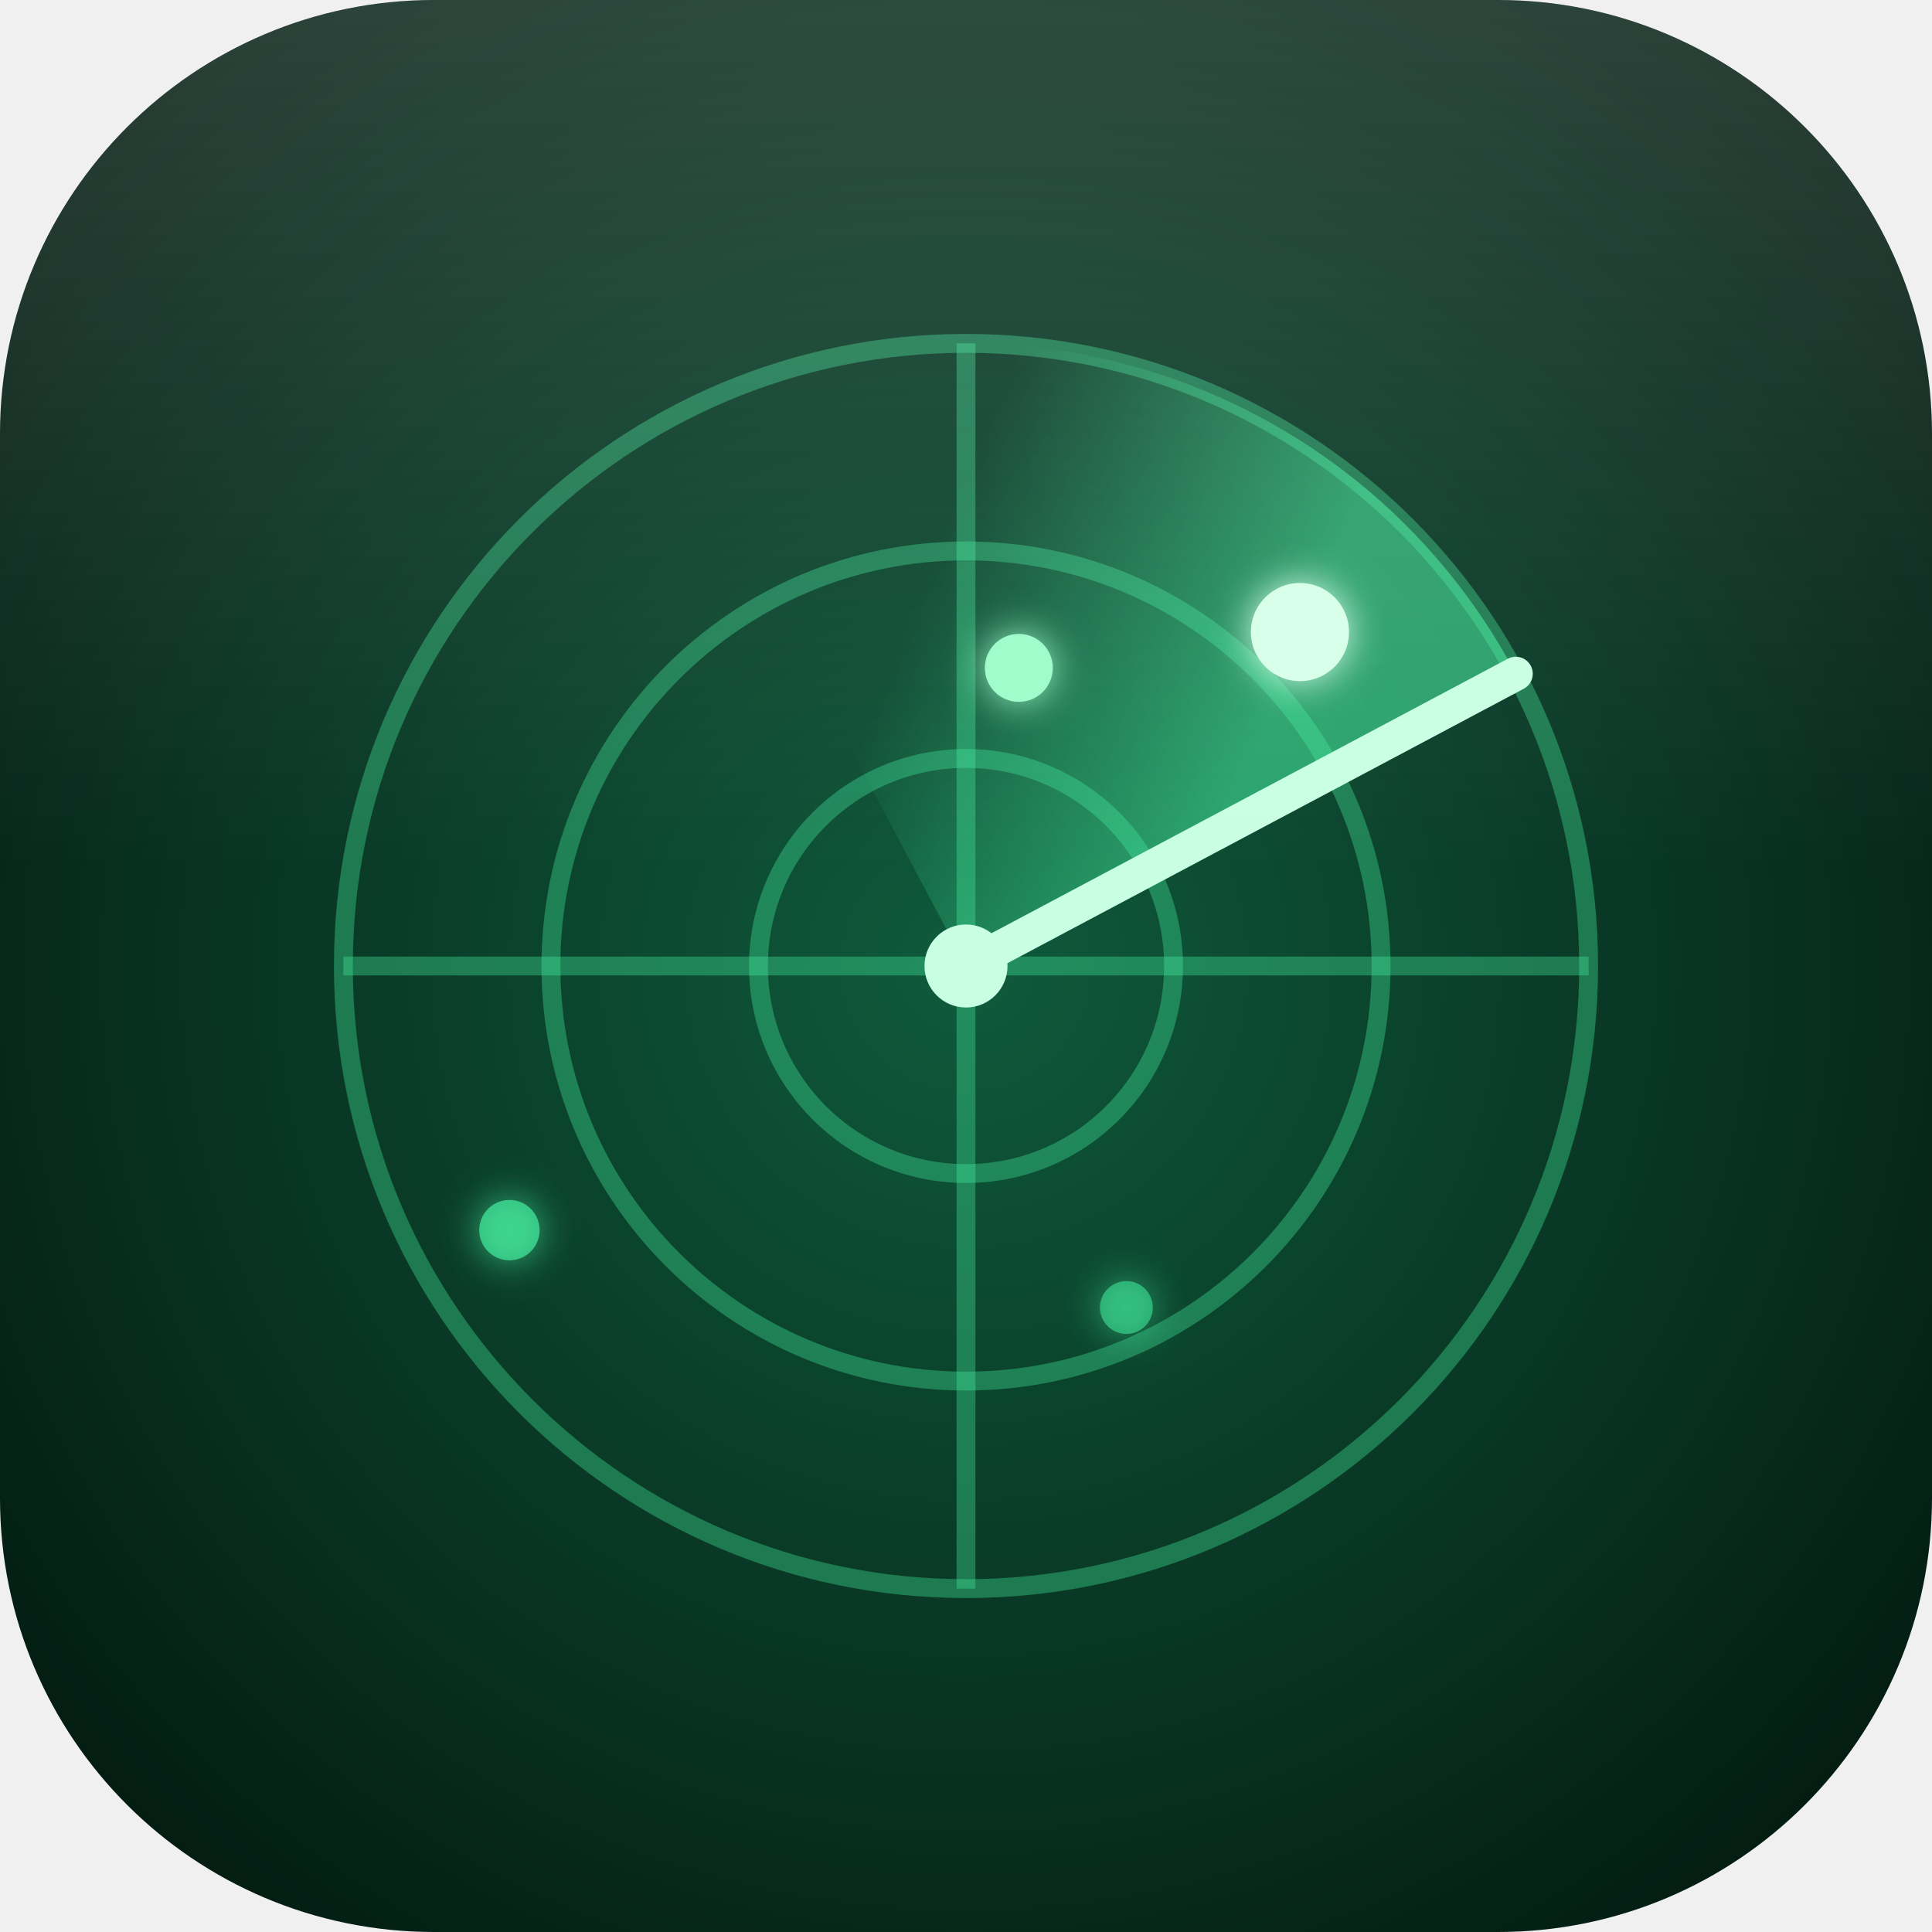
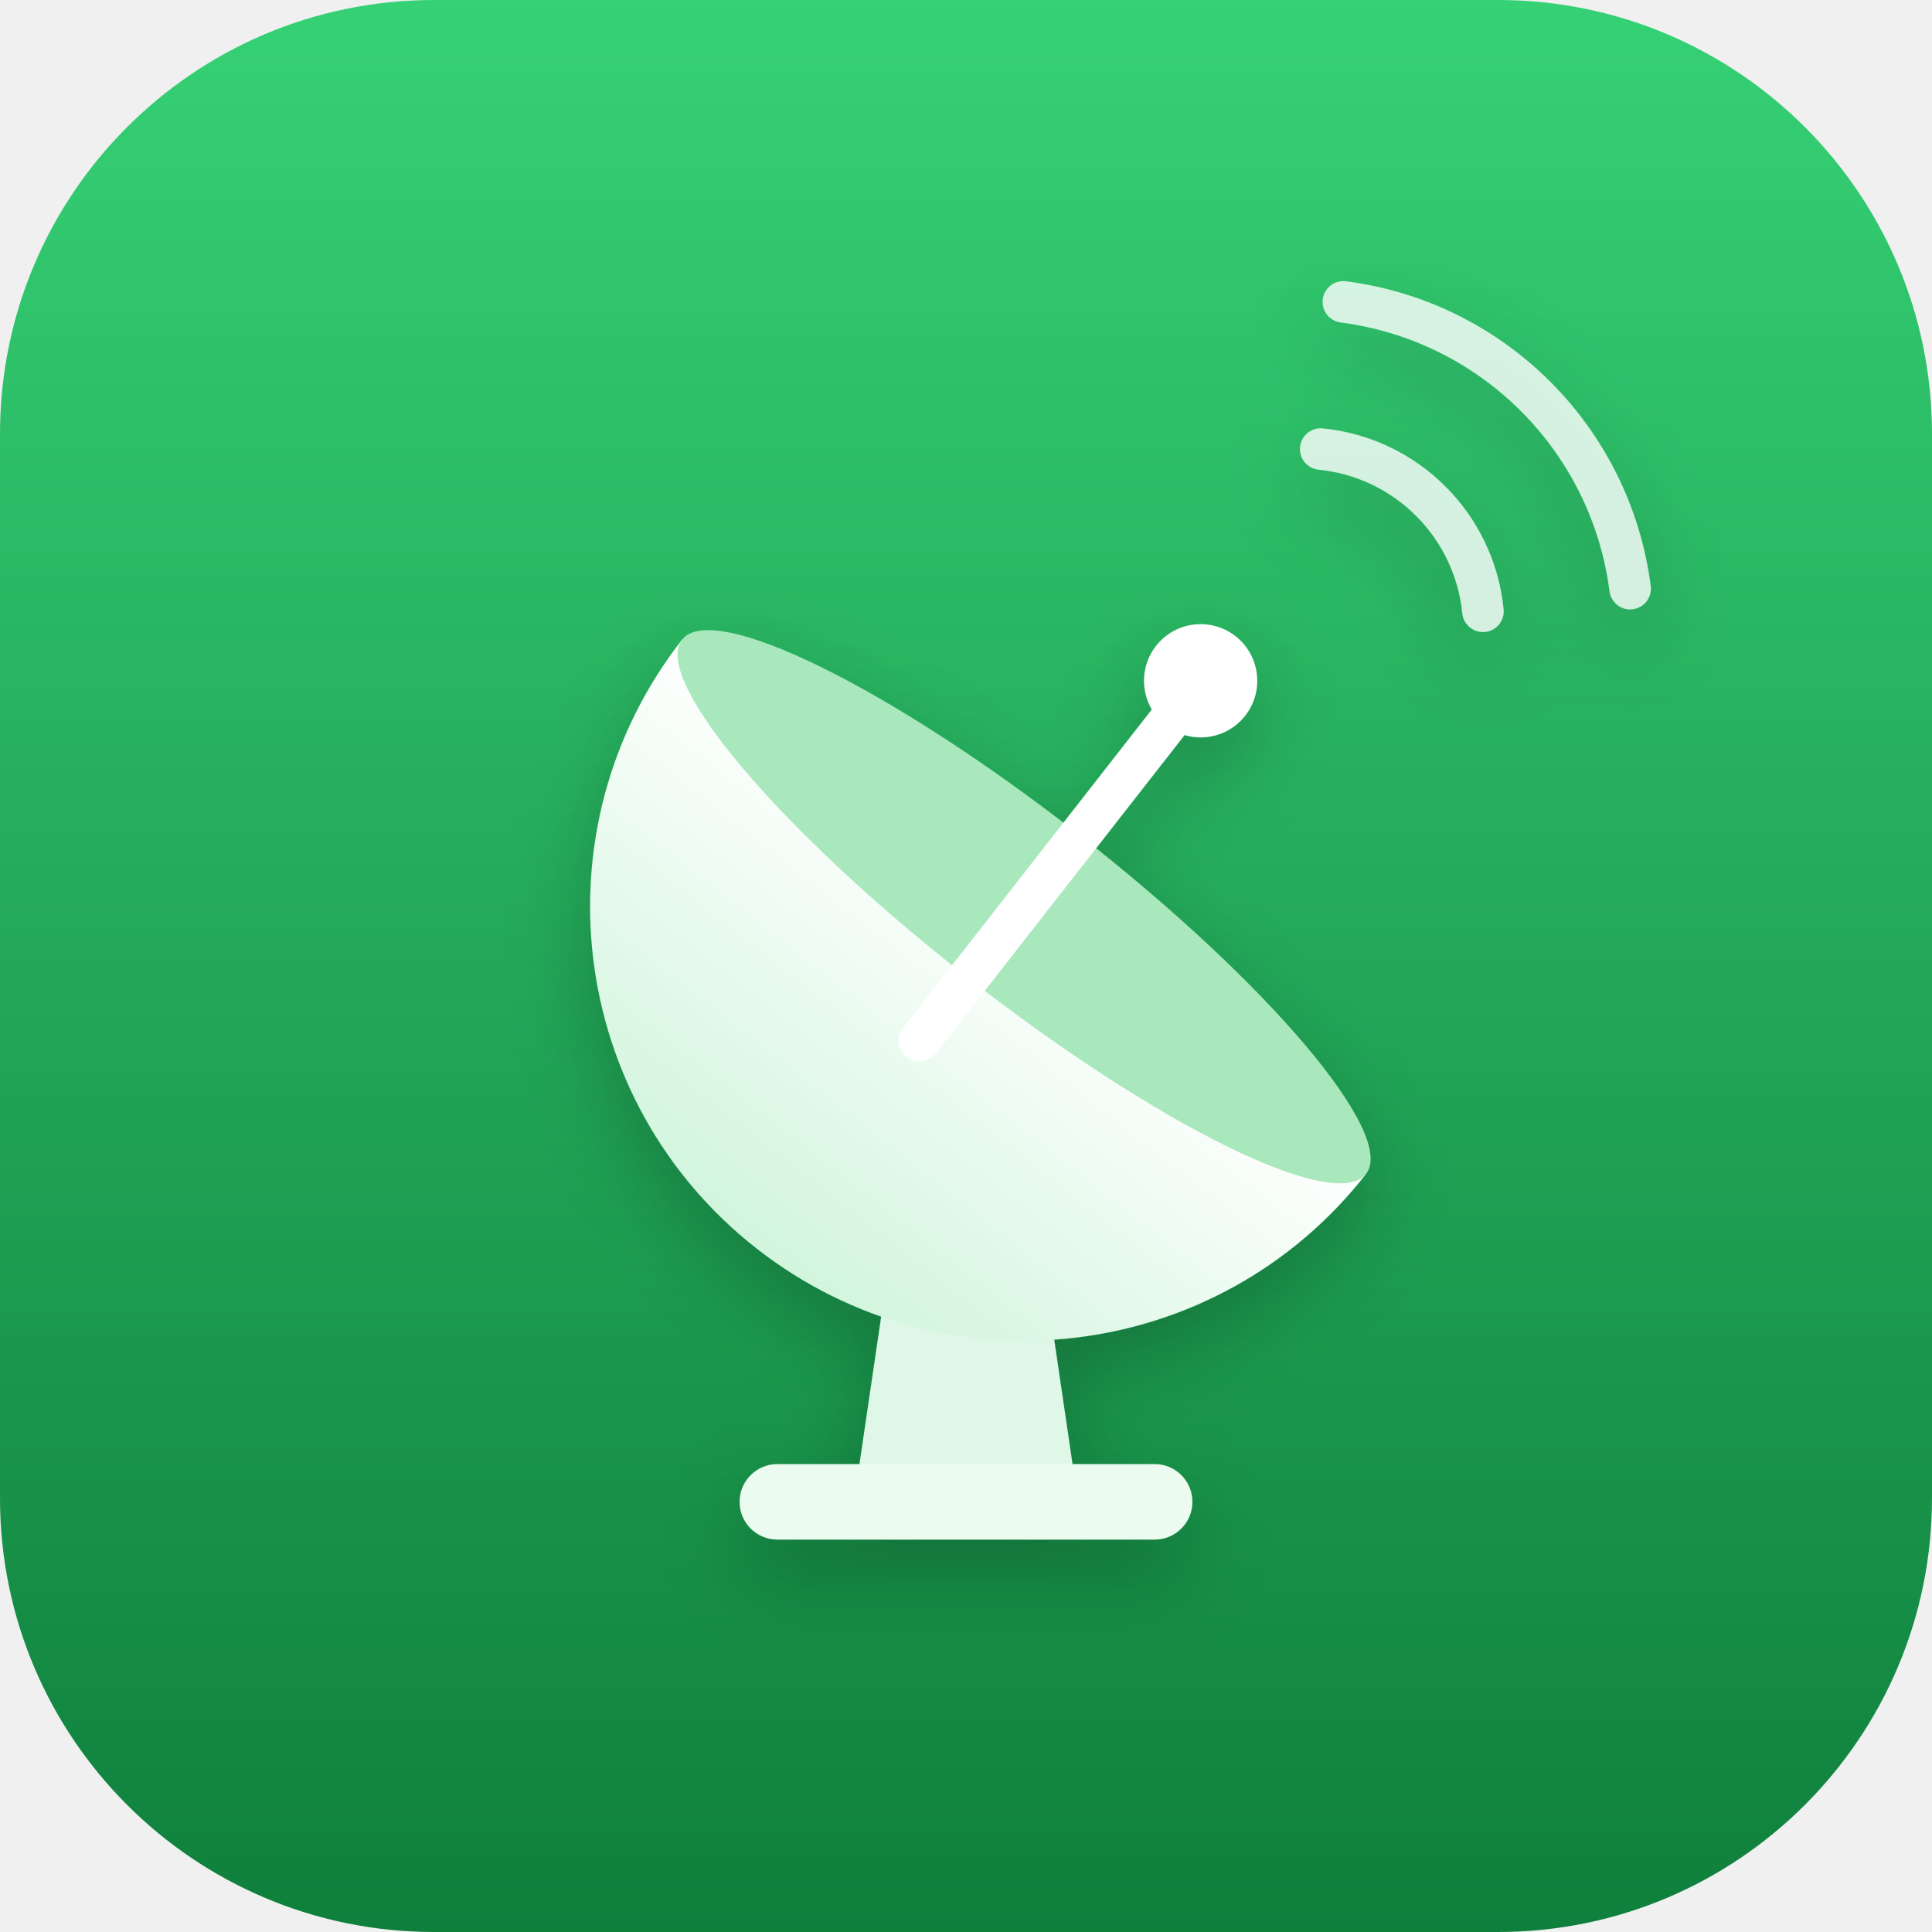
<svg xmlns="http://www.w3.org/2000/svg" viewBox="0 0 1024 1024" width="1024" height="1024">
  <defs>
-     <radialGradient id="bg" cx="0.5" cy="0.5" r="0.7">
-       <stop offset="0" stop-color="#0f5a3c" />
-       <stop offset="1" stop-color="#02140d" />
-     </radialGradient>
-     <linearGradient id="sheen" x1="0" y1="0" x2="0" y2="1">
-       <stop offset="0" stop-color="#ffffff" stop-opacity="0.16" />
-       <stop offset="0.45" stop-color="#ffffff" stop-opacity="0" />
+     <linearGradient id="bg" x1="0" y1="0" x2="0" y2="1">
+       <stop offset="0" stop-color="#36d175" />
+       <stop offset="1" stop-color="#0f7f3c" />
    </linearGradient>
+     <linearGradient id="cream" x1="0" y1="0" x2="0" y2="1">
+       <stop offset="0" stop-color="#ffffff" />
+       <stop offset="1" stop-color="#d2f5dd" />
+     </linearGradient>
+     <filter id="soft" x="-20%" y="-20%" width="140%" height="140%">
+       <feDropShadow dx="0" dy="18" stdDeviation="22" flood-color="#000" flood-opacity="0.22" />
+     </filter>
    <clipPath id="tile">
      <rect width="1024" height="1024" rx="230" />
    </clipPath>
-     <linearGradient id="sweep" x1="0.349" y1="0.215" x2="0.785" y2="0.349">
-       <stop offset="0" stop-color="#46f0a0" stop-opacity="0" />
-       <stop offset="1" stop-color="#46f0a0" stop-opacity="0.55" />
-     </linearGradient>
-     <filter id="glow" x="-50%" y="-50%" width="200%" height="200%">
-       <feGaussianBlur stdDeviation="10" result="b" />
-       <feMerge>
-         <feMergeNode in="b" />
-         <feMergeNode in="SourceGraphic" />
-       </feMerge>
-     </filter>
  </defs>
  <g clip-path="url(#tile)">
    <rect width="1024" height="1024" fill="url(#bg)" />
-     <g fill="none" stroke="#46f0a0" stroke-opacity="0.35" stroke-width="10">
-       <circle cx="512" cy="512" r="330" />
-       <circle cx="512" cy="512" r="220" />
-       <circle cx="512" cy="512" r="110" />
-       <path d="M182 512 H 842 M512 182 V 842" />
+     <g filter="url(#soft)">
+       <path d="M452 800 L 480 610 H 544 L 572 800 Z" fill="#dff7e6" />
+       <rect x="392" y="776" width="240" height="40" rx="20" fill="#ecfbf0" />
+       <g transform="rotate(38 512 520)">
+         <path d="M282 470 A 230 230 0 0 0 742 470 Z" fill="url(#cream)" />
+         <ellipse cx="512" cy="470" rx="230" ry="48" fill="#a9e8bd" />
+         <path d="M512 560 V 330" stroke="#ffffff" stroke-width="22" stroke-linecap="round" />
+         <circle cx="512" cy="318" r="30" fill="#ffffff" />
+       </g>
+       <g fill="none" stroke="#ffffff" stroke-opacity="0.8" stroke-width="22" stroke-linecap="round">
+         <path d="M700 238 A 96 96 0 0 1 786 324" />
+         <path d="M712 160 A 176 176 0 0 1 864 312" />
+       </g>
    </g>
-     <path d="M512 512 L 357.1 220.6 A 330 330 0 0 1 803.4 357.1 Z" fill="url(#sweep)" />
-     <path d="M512 512 L 803.4 357.1" stroke="#c8ffe2" stroke-width="18" stroke-linecap="round" />
-     <g filter="url(#glow)">
-       <circle cx="689" cy="335" r="26" fill="#d6ffe9" />
-       <circle cx="540" cy="354" r="18" fill="#9dfcc9" />
-       <circle cx="270" cy="652" r="16" fill="#46f0a0" fill-opacity="0.7" />
-       <circle cx="597" cy="693" r="14" fill="#46f0a0" fill-opacity="0.55" />
-     </g>
-     <circle cx="512" cy="512" r="22" fill="#c8ffe2" />
-     <rect width="1024" height="1024" fill="url(#sheen)" />
  </g>
</svg>
